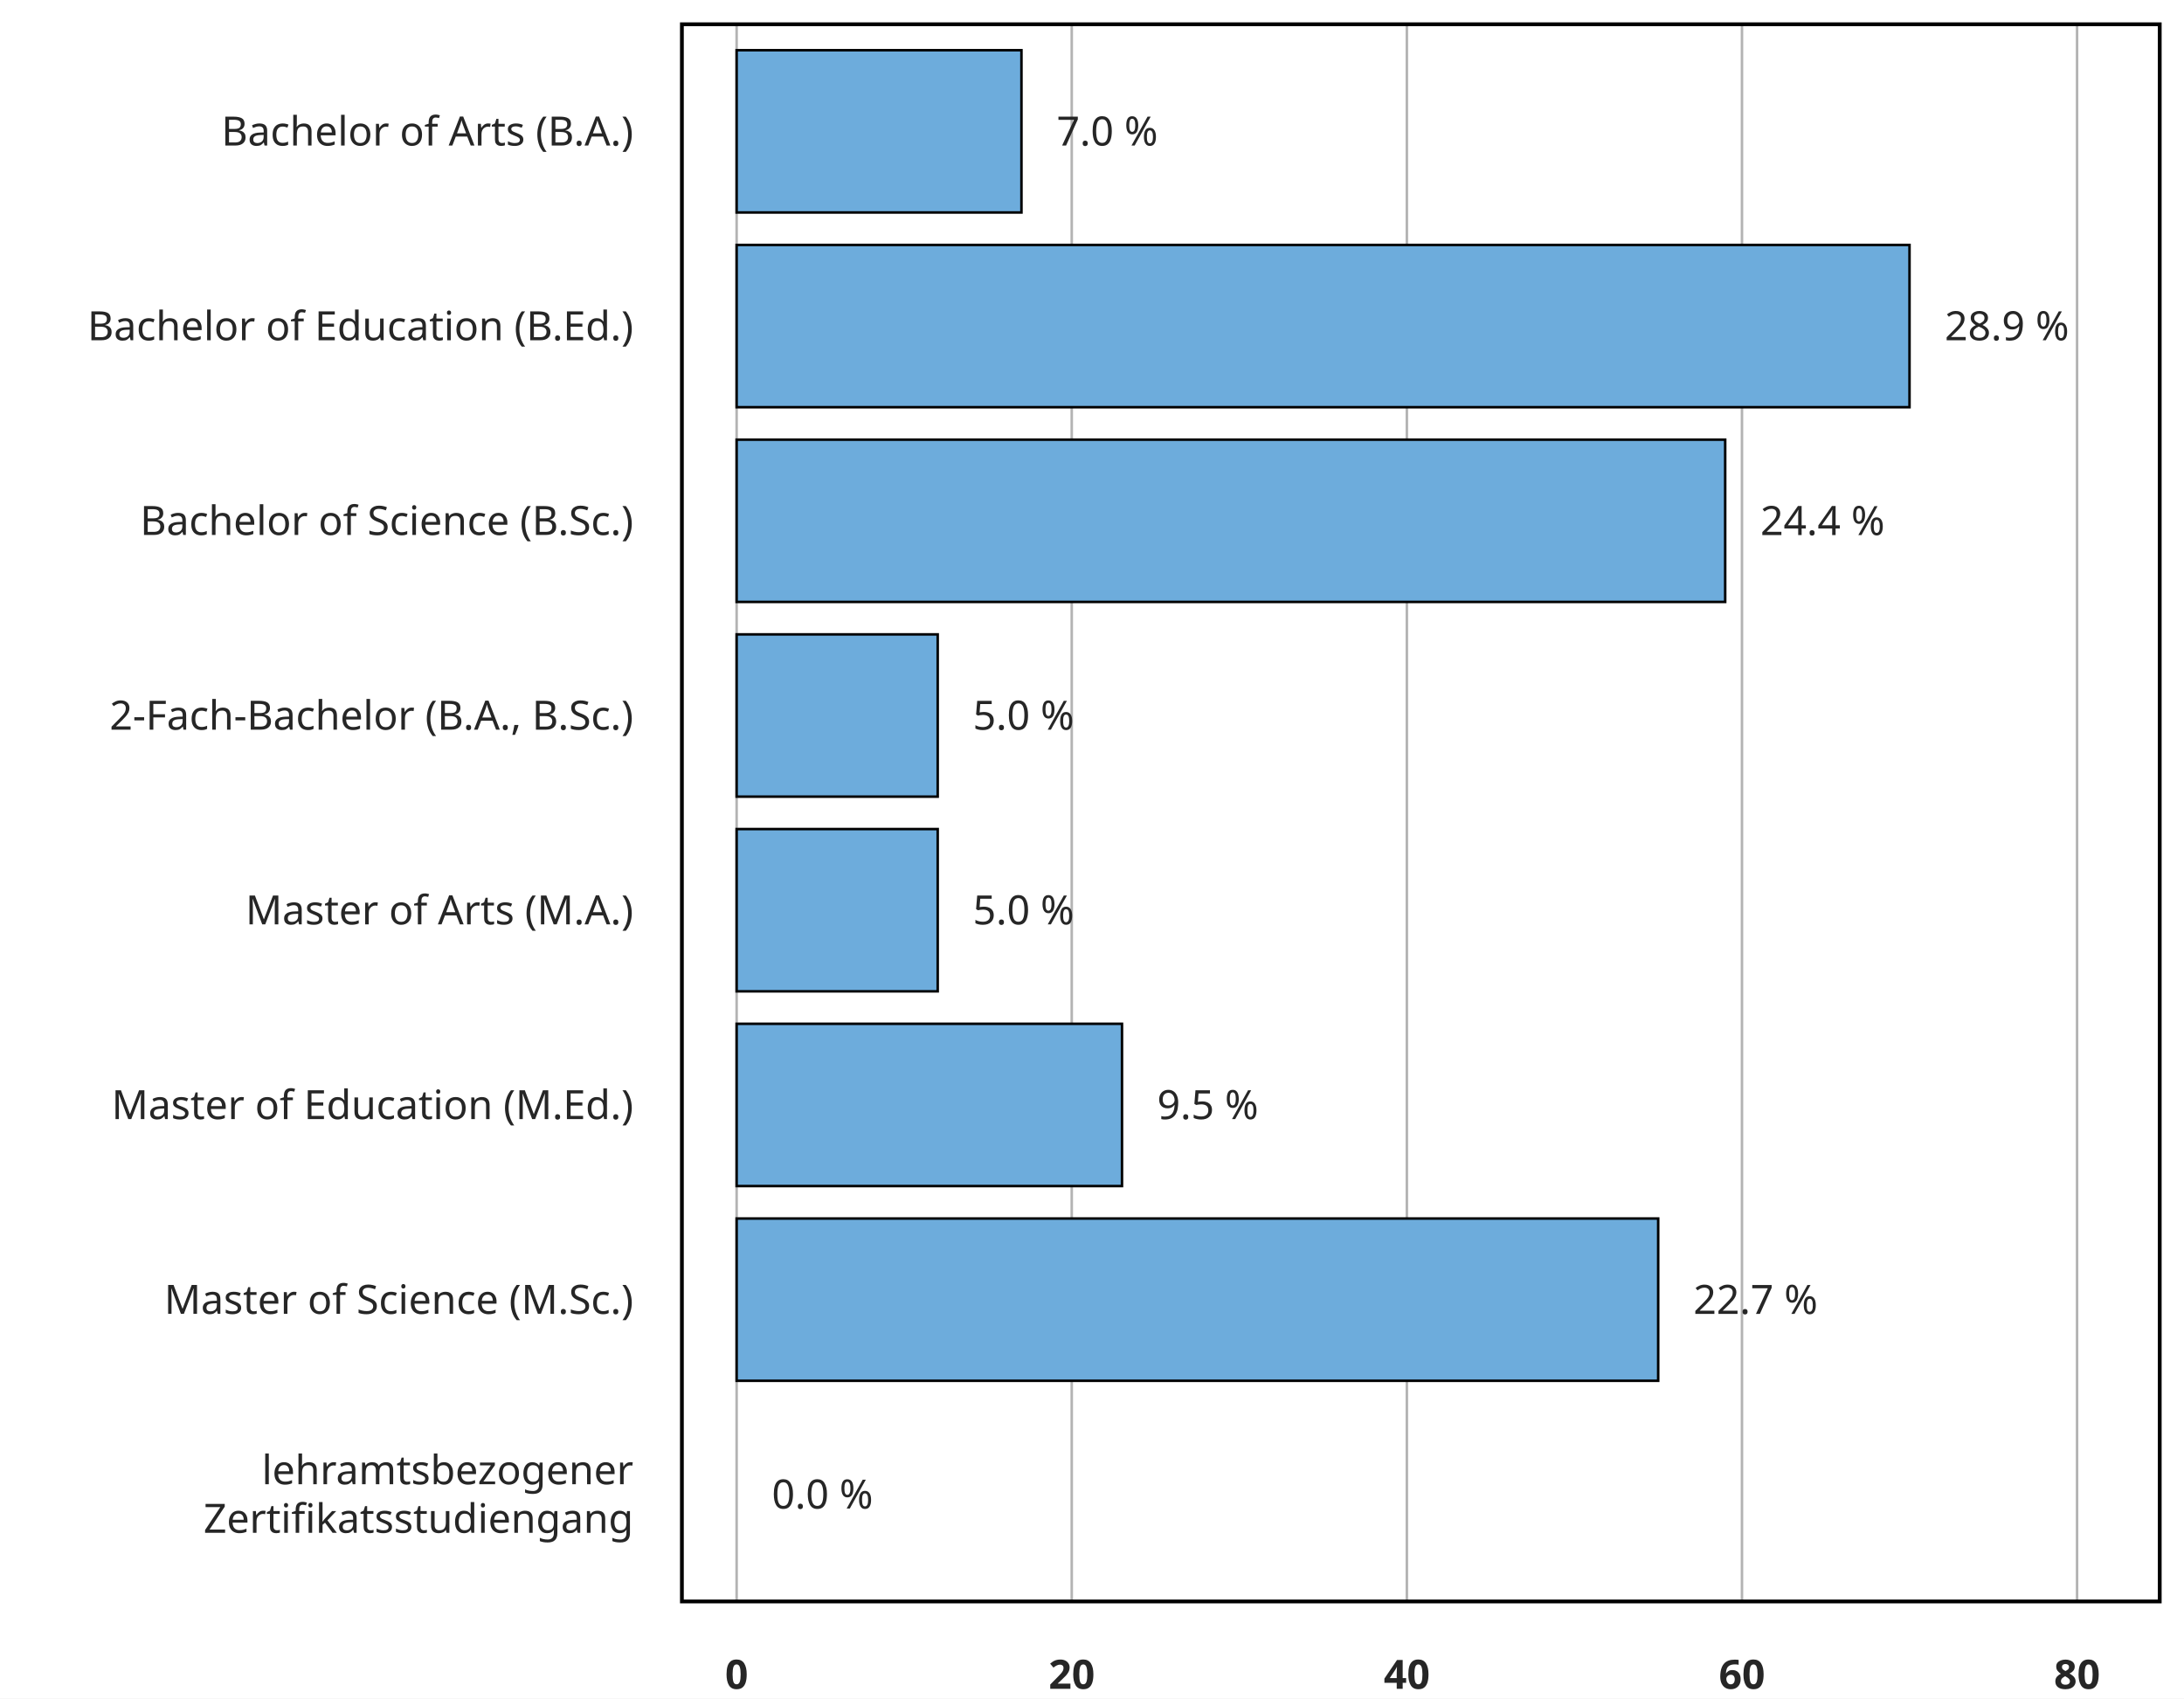
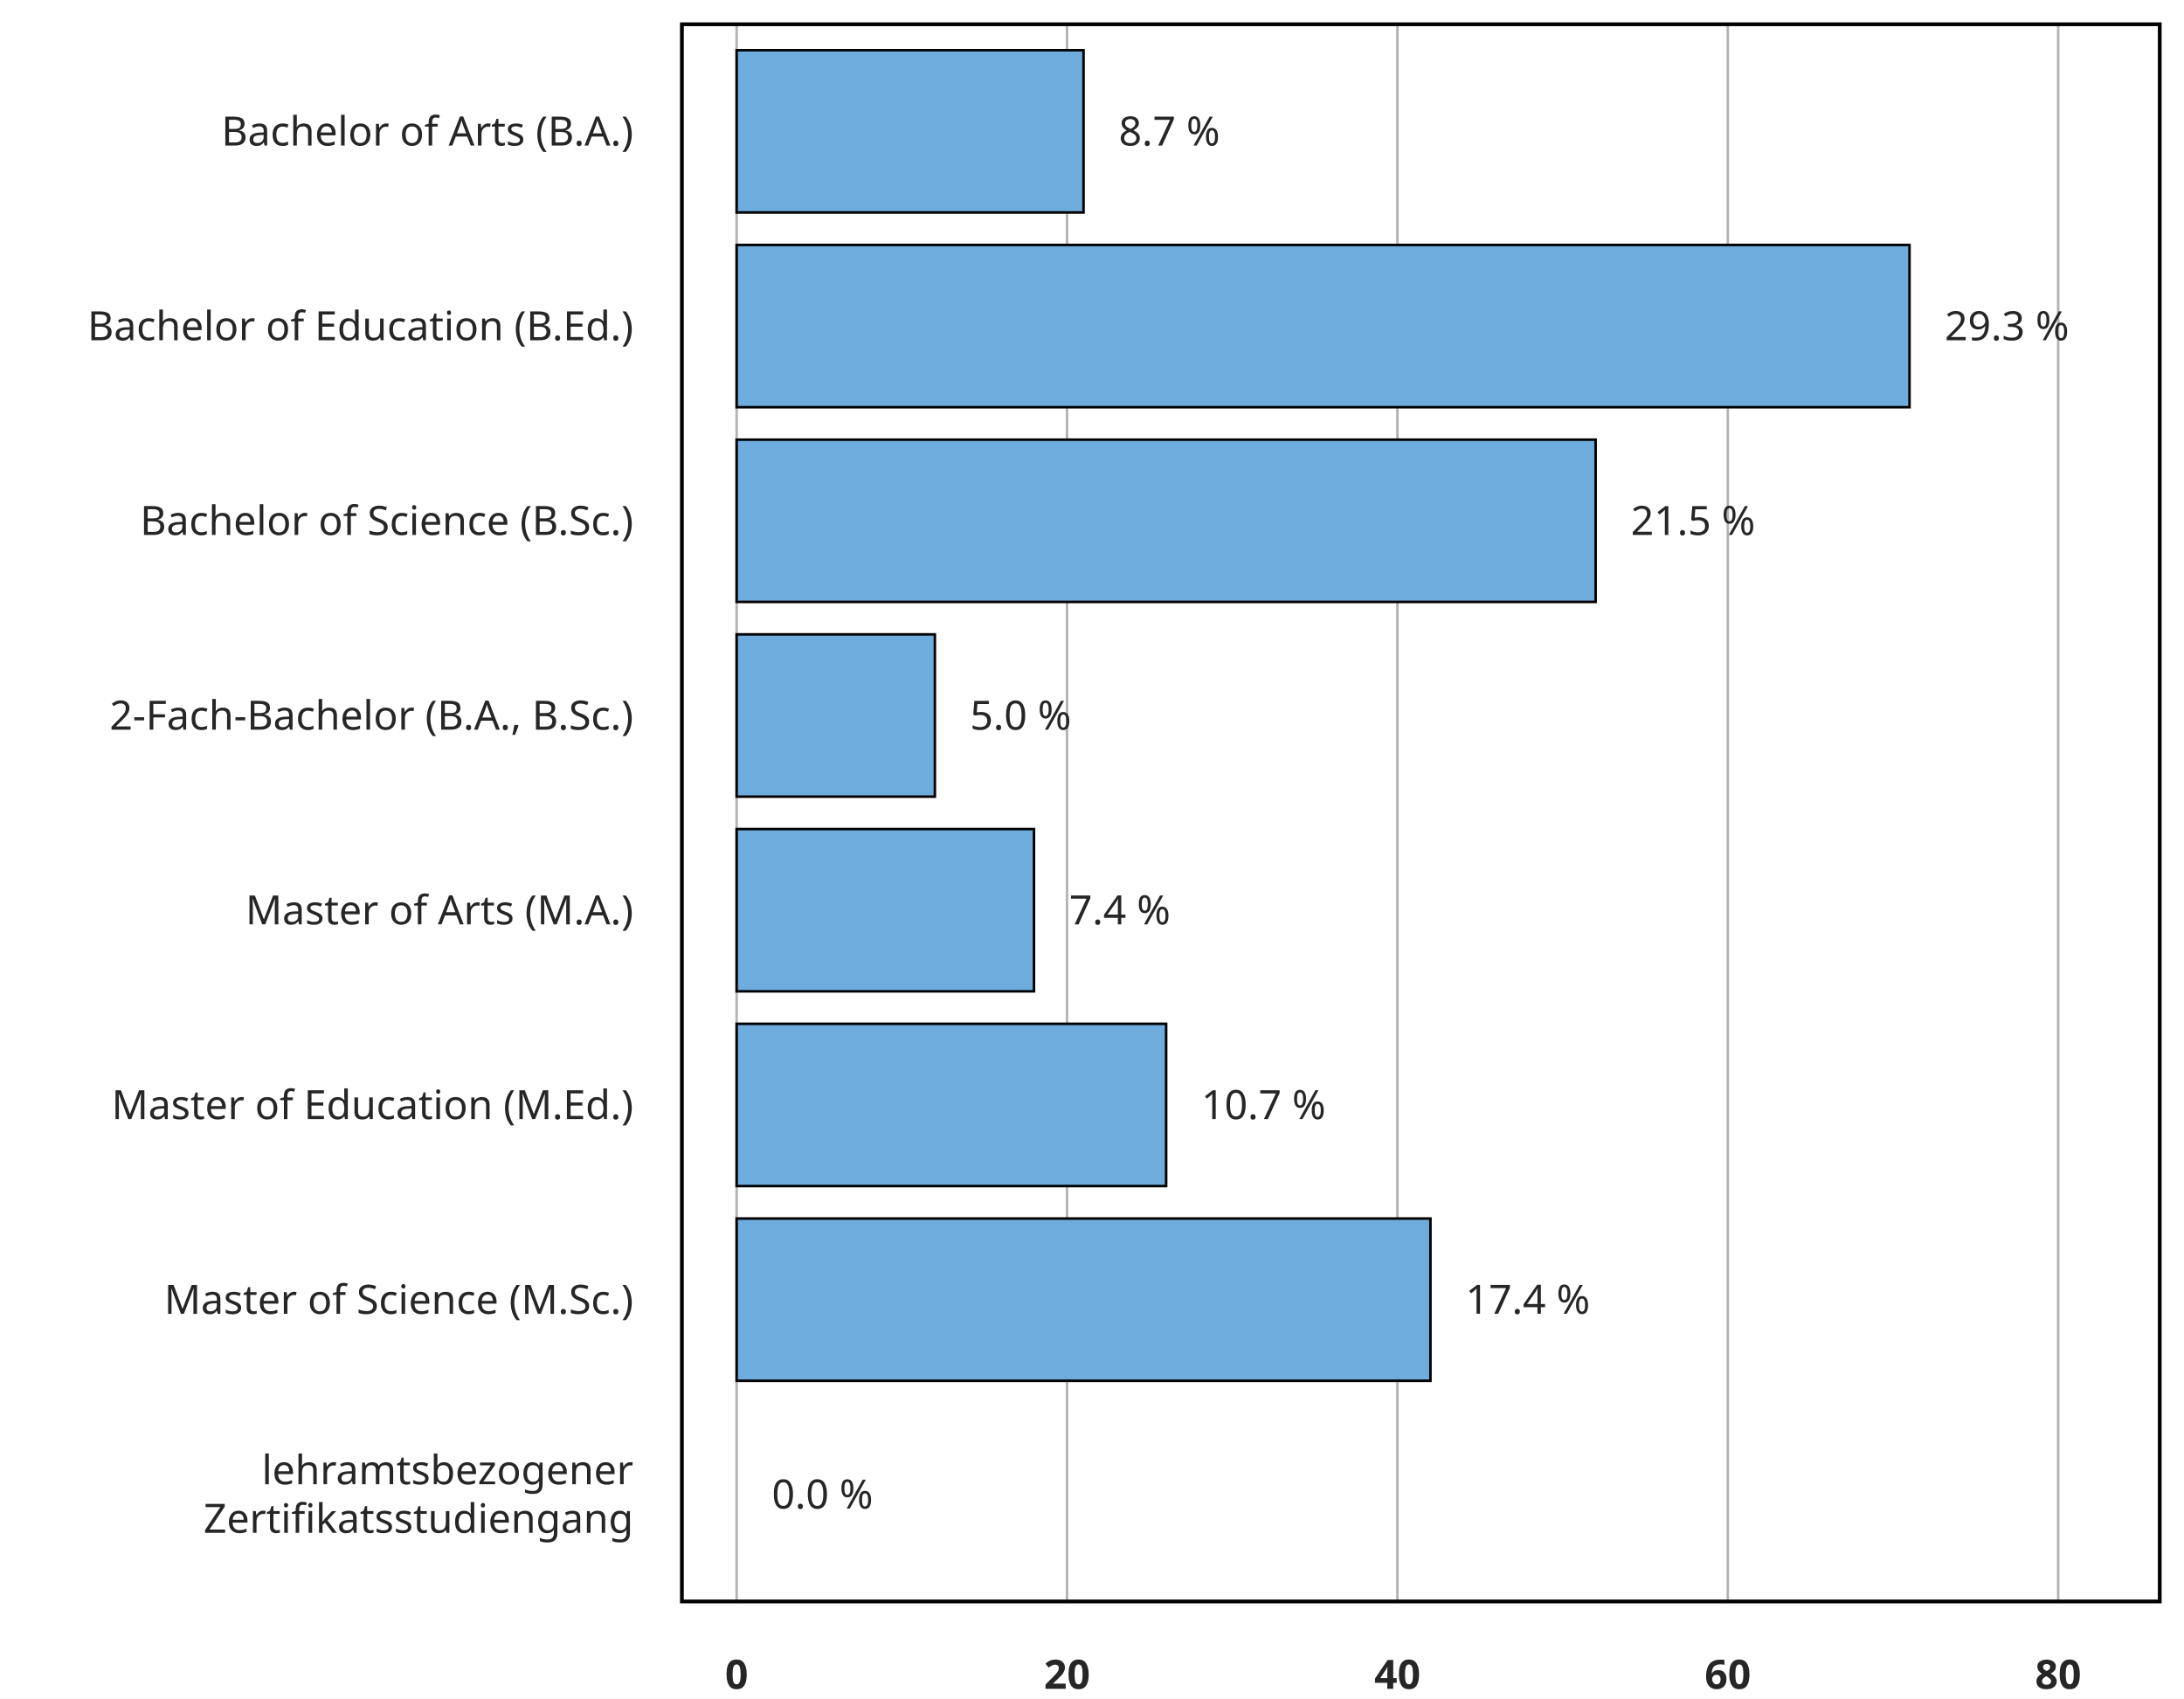
<svg xmlns="http://www.w3.org/2000/svg" width="648.00pt" height="504.00pt" viewBox="0 0 648.00 504.00">
  <g class="svglite">
    <defs>
      <style type="text/css">
    .svglite line, .svglite polyline, .svglite polygon, .svglite path, .svglite rect, .svglite circle {
      fill: none;
      stroke: #000000;
      stroke-linecap: round;
      stroke-linejoin: round;
      stroke-miterlimit: 10.00;
    }
    .svglite text {
      white-space: pre;
    }
    .svglite g.glyphgroup path {
      fill: inherit;
      stroke: none;
    }
  </style>
    </defs>
    <rect width="100%" height="100%" style="stroke: none; fill: #FFFFFF;" />
    <defs>
      <clipPath id="cpMC4wMHw2NDguMDB8MC4wMHw1MDQuMDA=">
        <rect x="0.00" y="0.00" width="648.00" height="504.00" />
      </clipPath>
    </defs>
    <g clip-path="url(#cpMC4wMHw2NDguMDB8MC4wMHw1MDQuMDA=)">
</g>
    <defs>
      <clipPath id="cpMjAyLjMyfDY0MC44MHw3LjIwfDQ3NS4yMA==">
        <rect x="202.32" y="7.20" width="438.48" height="468.00" />
      </clipPath>
    </defs>
    <g clip-path="url(#cpMjAyLjMyfDY0MC44MHw3LjIwfDQ3NS4yMA==)">
      <line x1="218.56" y1="475.20" x2="218.56" y2="7.20" style="stroke-width: 0.75; stroke: #B3B3B3; stroke-linecap: square; stroke-linejoin: miter;" />
-       <line x1="317.99" y1="475.20" x2="317.99" y2="7.20" style="stroke-width: 0.75; stroke: #B3B3B3; stroke-linecap: square; stroke-linejoin: miter;" />
-       <line x1="417.42" y1="475.20" x2="417.42" y2="7.20" style="stroke-width: 0.75; stroke: #B3B3B3; stroke-linecap: square; stroke-linejoin: miter;" />
-       <line x1="516.85" y1="475.20" x2="516.85" y2="7.20" style="stroke-width: 0.75; stroke: #B3B3B3; stroke-linecap: square; stroke-linejoin: miter;" />
-       <line x1="616.27" y1="475.20" x2="616.27" y2="7.20" style="stroke-width: 0.75; stroke: #B3B3B3; stroke-linecap: square; stroke-linejoin: miter;" />
+       <line x1="316.59" y1="475.20" x2="316.59" y2="7.20" style="stroke-width: 0.75; stroke: #B3B3B3; stroke-linecap: square; stroke-linejoin: miter;" />
+       <line x1="414.62" y1="475.20" x2="414.62" y2="7.20" style="stroke-width: 0.75; stroke: #B3B3B3; stroke-linecap: square; stroke-linejoin: miter;" />
+       <line x1="512.64" y1="475.20" x2="512.64" y2="7.20" style="stroke-width: 0.75; stroke: #B3B3B3; stroke-linecap: square; stroke-linejoin: miter;" />
+       <line x1="610.67" y1="475.20" x2="610.67" y2="7.20" style="stroke-width: 0.75; stroke: #B3B3B3; stroke-linecap: square; stroke-linejoin: miter;" />
    </g>
    <g clip-path="url(#cpMC4wMHw2NDguMDB8MC4wMHw1MDQuMDA=)">
      <rect x="218.56" y="419.35" width="0.00" height="48.15" style="stroke-width: 0.75; stroke-linecap: square; stroke-linejoin: miter; fill: #6DACDC;" />
-       <rect x="218.56" y="361.57" width="273.43" height="48.15" style="stroke-width: 0.75; stroke-linecap: square; stroke-linejoin: miter; fill: #6DACDC;" />
-       <rect x="218.56" y="303.79" width="114.34" height="48.15" style="stroke-width: 0.75; stroke-linecap: square; stroke-linejoin: miter; fill: #6DACDC;" />
-       <rect x="218.56" y="246.01" width="59.66" height="48.15" style="stroke-width: 0.75; stroke-linecap: square; stroke-linejoin: miter; fill: #6DACDC;" />
-       <rect x="218.56" y="188.24" width="59.66" height="48.15" style="stroke-width: 0.75; stroke-linecap: square; stroke-linejoin: miter; fill: #6DACDC;" />
-       <rect x="218.56" y="130.46" width="293.31" height="48.15" style="stroke-width: 0.75; stroke-linecap: square; stroke-linejoin: miter; fill: #6DACDC;" />
+       <rect x="218.56" y="361.57" width="205.86" height="48.15" style="stroke-width: 0.75; stroke-linecap: square; stroke-linejoin: miter; fill: #6DACDC;" />
+       <rect x="218.56" y="303.79" width="127.44" height="48.15" style="stroke-width: 0.75; stroke-linecap: square; stroke-linejoin: miter; fill: #6DACDC;" />
+       <rect x="218.56" y="246.01" width="88.23" height="48.15" style="stroke-width: 0.75; stroke-linecap: square; stroke-linejoin: miter; fill: #6DACDC;" />
+       <rect x="218.56" y="188.24" width="58.82" height="48.15" style="stroke-width: 0.75; stroke-linecap: square; stroke-linejoin: miter; fill: #6DACDC;" />
+       <rect x="218.56" y="130.46" width="254.87" height="48.15" style="stroke-width: 0.75; stroke-linecap: square; stroke-linejoin: miter; fill: #6DACDC;" />
      <rect x="218.56" y="72.68" width="348.00" height="48.15" style="stroke-width: 0.75; stroke-linecap: square; stroke-linejoin: miter; fill: #6DACDC;" />
-       <rect x="218.56" y="14.90" width="84.51" height="48.15" style="stroke-width: 0.75; stroke-linecap: square; stroke-linejoin: miter; fill: #6DACDC;" />
+       <rect x="218.56" y="14.90" width="102.93" height="48.15" style="stroke-width: 0.75; stroke-linecap: square; stroke-linejoin: miter; fill: #6DACDC;" />
      <polygon points="202.32,475.20 640.80,475.20 640.80,7.20 202.32,7.20 " style="stroke-width: 1.12; stroke-linecap: square; stroke-linejoin: miter;" />
      <text x="187.92" y="440.42" text-anchor="end" style="font-size: 12.00px;fill: #262626; font-family: &quot;Red Hat Text&quot;;" textLength="103.48px" lengthAdjust="spacingAndGlyphs">lehramtsbezogener</text>
      <text x="187.92" y="454.82" text-anchor="end" style="font-size: 12.00px;fill: #262626; font-family: &quot;Red Hat Text&quot;;" textLength="120.44px" lengthAdjust="spacingAndGlyphs">Zertifikatsstudiengang</text>
      <text x="187.92" y="389.85" text-anchor="end" style="font-size: 12.00px;fill: #262626; font-family: &quot;Red Hat Text&quot;;" textLength="138.09px" lengthAdjust="spacingAndGlyphs">Master of Science (M.Sc.)</text>
      <text x="187.92" y="332.07" text-anchor="end" style="font-size: 12.00px;fill: #262626; font-family: &quot;Red Hat Text&quot;;" textLength="150.20px" lengthAdjust="spacingAndGlyphs">Master of Education (M.Ed.)</text>
      <text x="187.92" y="274.29" text-anchor="end" style="font-size: 12.00px;fill: #262626; font-family: &quot;Red Hat Text&quot;;" textLength="112.62px" lengthAdjust="spacingAndGlyphs">Master of Arts (M.A.)</text>
      <text x="187.92" y="216.51" text-anchor="end" style="font-size: 12.00px;fill: #262626; font-family: &quot;Red Hat Text&quot;;" textLength="158.38px" lengthAdjust="spacingAndGlyphs">2-Fach-Bachelor (B.A., B.Sc.)</text>
      <text x="187.92" y="158.73" text-anchor="end" style="font-size: 12.00px;fill: #262626; font-family: &quot;Red Hat Text&quot;;" textLength="145.95px" lengthAdjust="spacingAndGlyphs">Bachelor of Science (B.Sc.)</text>
      <text x="187.92" y="100.96" text-anchor="end" style="font-size: 12.00px;fill: #262626; font-family: &quot;Red Hat Text&quot;;" textLength="158.06px" lengthAdjust="spacingAndGlyphs">Bachelor of Education (B.Ed.)</text>
      <text x="187.92" y="43.18" text-anchor="end" style="font-size: 12.00px;fill: #262626; font-family: &quot;Red Hat Text&quot;;" textLength="120.48px" lengthAdjust="spacingAndGlyphs">Bachelor of Arts (B.A.)</text>
      <text x="218.56" y="501.12" text-anchor="middle" style="font-size: 12.00px; font-weight: bold;fill: #262626; font-family: &quot;Red Hat Text&quot;;" textLength="8.28px" lengthAdjust="spacingAndGlyphs">0</text>
-       <text x="317.99" y="501.12" text-anchor="middle" style="font-size: 12.00px; font-weight: bold;fill: #262626; font-family: &quot;Red Hat Text&quot;;" textLength="15.48px" lengthAdjust="spacingAndGlyphs">20</text>
-       <text x="417.42" y="501.12" text-anchor="middle" style="font-size: 12.00px; font-weight: bold;fill: #262626; font-family: &quot;Red Hat Text&quot;;" textLength="16.61px" lengthAdjust="spacingAndGlyphs">40</text>
-       <text x="516.85" y="501.12" text-anchor="middle" style="font-size: 12.00px; font-weight: bold;fill: #262626; font-family: &quot;Red Hat Text&quot;;" textLength="15.48px" lengthAdjust="spacingAndGlyphs">60</text>
-       <text x="616.27" y="501.12" text-anchor="middle" style="font-size: 12.00px; font-weight: bold;fill: #262626; font-family: &quot;Red Hat Text&quot;;" textLength="15.48px" lengthAdjust="spacingAndGlyphs">80</text>
+       <text x="316.59" y="501.12" text-anchor="middle" style="font-size: 12.00px; font-weight: bold;fill: #262626; font-family: &quot;Red Hat Text&quot;;" textLength="15.48px" lengthAdjust="spacingAndGlyphs">20</text>
+       <text x="414.62" y="501.12" text-anchor="middle" style="font-size: 12.00px; font-weight: bold;fill: #262626; font-family: &quot;Red Hat Text&quot;;" textLength="16.61px" lengthAdjust="spacingAndGlyphs">40</text>
+       <text x="512.64" y="501.12" text-anchor="middle" style="font-size: 12.00px; font-weight: bold;fill: #262626; font-family: &quot;Red Hat Text&quot;;" textLength="15.48px" lengthAdjust="spacingAndGlyphs">60</text>
+       <text x="610.67" y="501.12" text-anchor="middle" style="font-size: 12.00px; font-weight: bold;fill: #262626; font-family: &quot;Red Hat Text&quot;;" textLength="15.48px" lengthAdjust="spacingAndGlyphs">80</text>
    </g>
    <g clip-path="url(#cpMjAyLjMyfDY0MC44MHw3LjIwfDQ3NS4yMA==)">
      <text x="229.00" y="447.63" style="font-size: 12.00px;fill: #262626; font-family: &quot;Red Hat Text&quot;;" textLength="29.92px" lengthAdjust="spacingAndGlyphs">0.0 %</text>
-       <text x="502.43" y="389.87" style="font-size: 12.00px;fill: #262626; font-family: &quot;Red Hat Text&quot;;" textLength="35.80px" lengthAdjust="spacingAndGlyphs">22.7 %</text>
-       <text x="343.34" y="332.07" style="font-size: 12.00px;fill: #262626; font-family: &quot;Red Hat Text&quot;;" textLength="28.88px" lengthAdjust="spacingAndGlyphs">9.5 %</text>
-       <text x="288.66" y="274.29" style="font-size: 12.00px;fill: #262626; font-family: &quot;Red Hat Text&quot;;" textLength="29.27px" lengthAdjust="spacingAndGlyphs">5.0 %</text>
-       <text x="288.66" y="216.52" style="font-size: 12.00px;fill: #262626; font-family: &quot;Red Hat Text&quot;;" textLength="29.27px" lengthAdjust="spacingAndGlyphs">5.0 %</text>
-       <text x="522.31" y="158.76" style="font-size: 12.00px;fill: #262626; font-family: &quot;Red Hat Text&quot;;" textLength="36.12px" lengthAdjust="spacingAndGlyphs">24.4 %</text>
-       <text x="577.00" y="100.96" style="font-size: 12.00px;fill: #262626; font-family: &quot;Red Hat Text&quot;;" textLength="35.84px" lengthAdjust="spacingAndGlyphs">28.9 %</text>
-       <text x="313.51" y="43.18" style="font-size: 12.00px;fill: #262626; font-family: &quot;Red Hat Text&quot;;" textLength="28.06px" lengthAdjust="spacingAndGlyphs">7.0 %</text>
+       <text x="434.86" y="389.83" style="font-size: 12.00px;fill: #262626; font-family: &quot;Red Hat Text&quot;;" textLength="31.31px" lengthAdjust="spacingAndGlyphs">17.4 %</text>
+       <text x="356.44" y="332.07" style="font-size: 12.00px;fill: #262626; font-family: &quot;Red Hat Text&quot;;" textLength="32.70px" lengthAdjust="spacingAndGlyphs">10.7 %</text>
+       <text x="317.23" y="274.28" style="font-size: 12.00px;fill: #262626; font-family: &quot;Red Hat Text&quot;;" textLength="27.62px" lengthAdjust="spacingAndGlyphs">7.4 %</text>
+       <text x="287.82" y="216.52" style="font-size: 12.00px;fill: #262626; font-family: &quot;Red Hat Text&quot;;" textLength="29.27px" lengthAdjust="spacingAndGlyphs">5.0 %</text>
+       <text x="483.87" y="158.74" style="font-size: 12.00px;fill: #262626; font-family: &quot;Red Hat Text&quot;;" textLength="32.64px" lengthAdjust="spacingAndGlyphs">21.5 %</text>
+       <text x="577.00" y="100.96" style="font-size: 12.00px;fill: #262626; font-family: &quot;Red Hat Text&quot;;" textLength="36.08px" lengthAdjust="spacingAndGlyphs">29.3 %</text>
+       <text x="331.93" y="43.18" style="font-size: 12.00px;fill: #262626; font-family: &quot;Red Hat Text&quot;;" textLength="28.36px" lengthAdjust="spacingAndGlyphs">8.7 %</text>
    </g>
    <defs>
      <clipPath id="cpNTkuMDR8NjE3Ljc2fDU5LjA0fDQzMC41Ng==">
        <rect x="59.04" y="59.04" width="558.72" height="371.52" />
      </clipPath>
    </defs>
    <g clip-path="url(#cpNTkuMDR8NjE3Ljc2fDU5LjA0fDQzMC41Ng==)">
</g>
  </g>
</svg>
